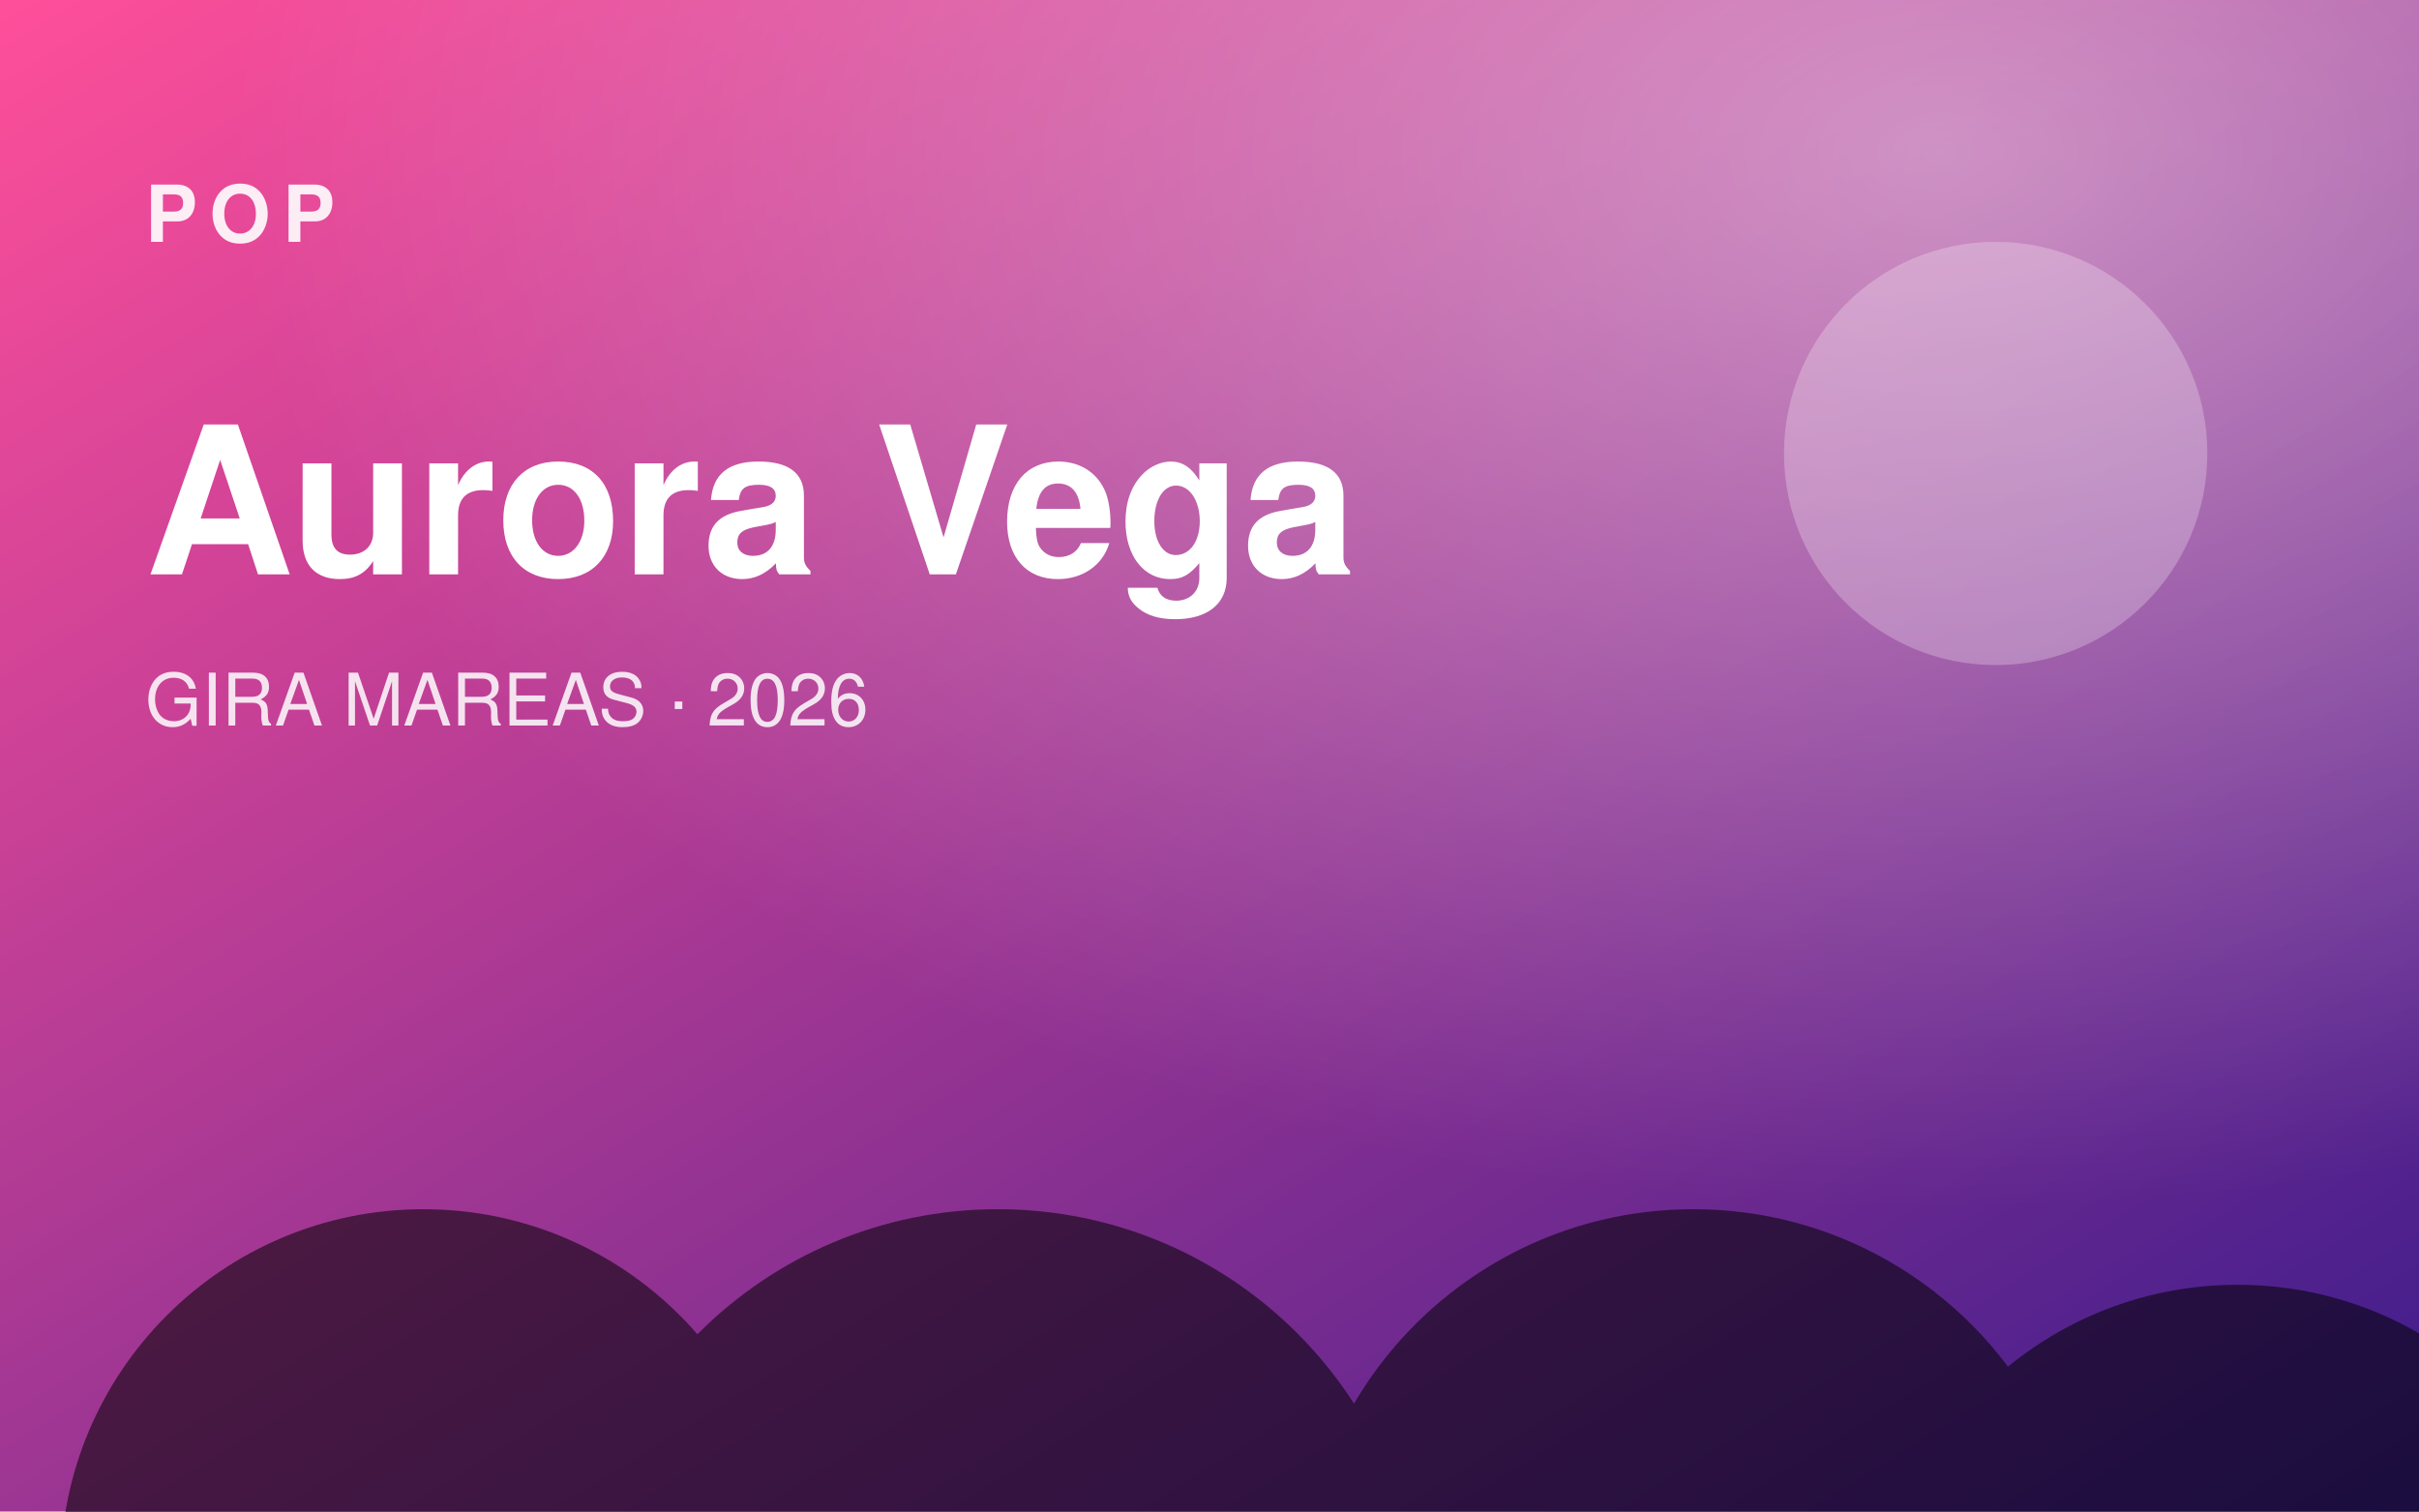
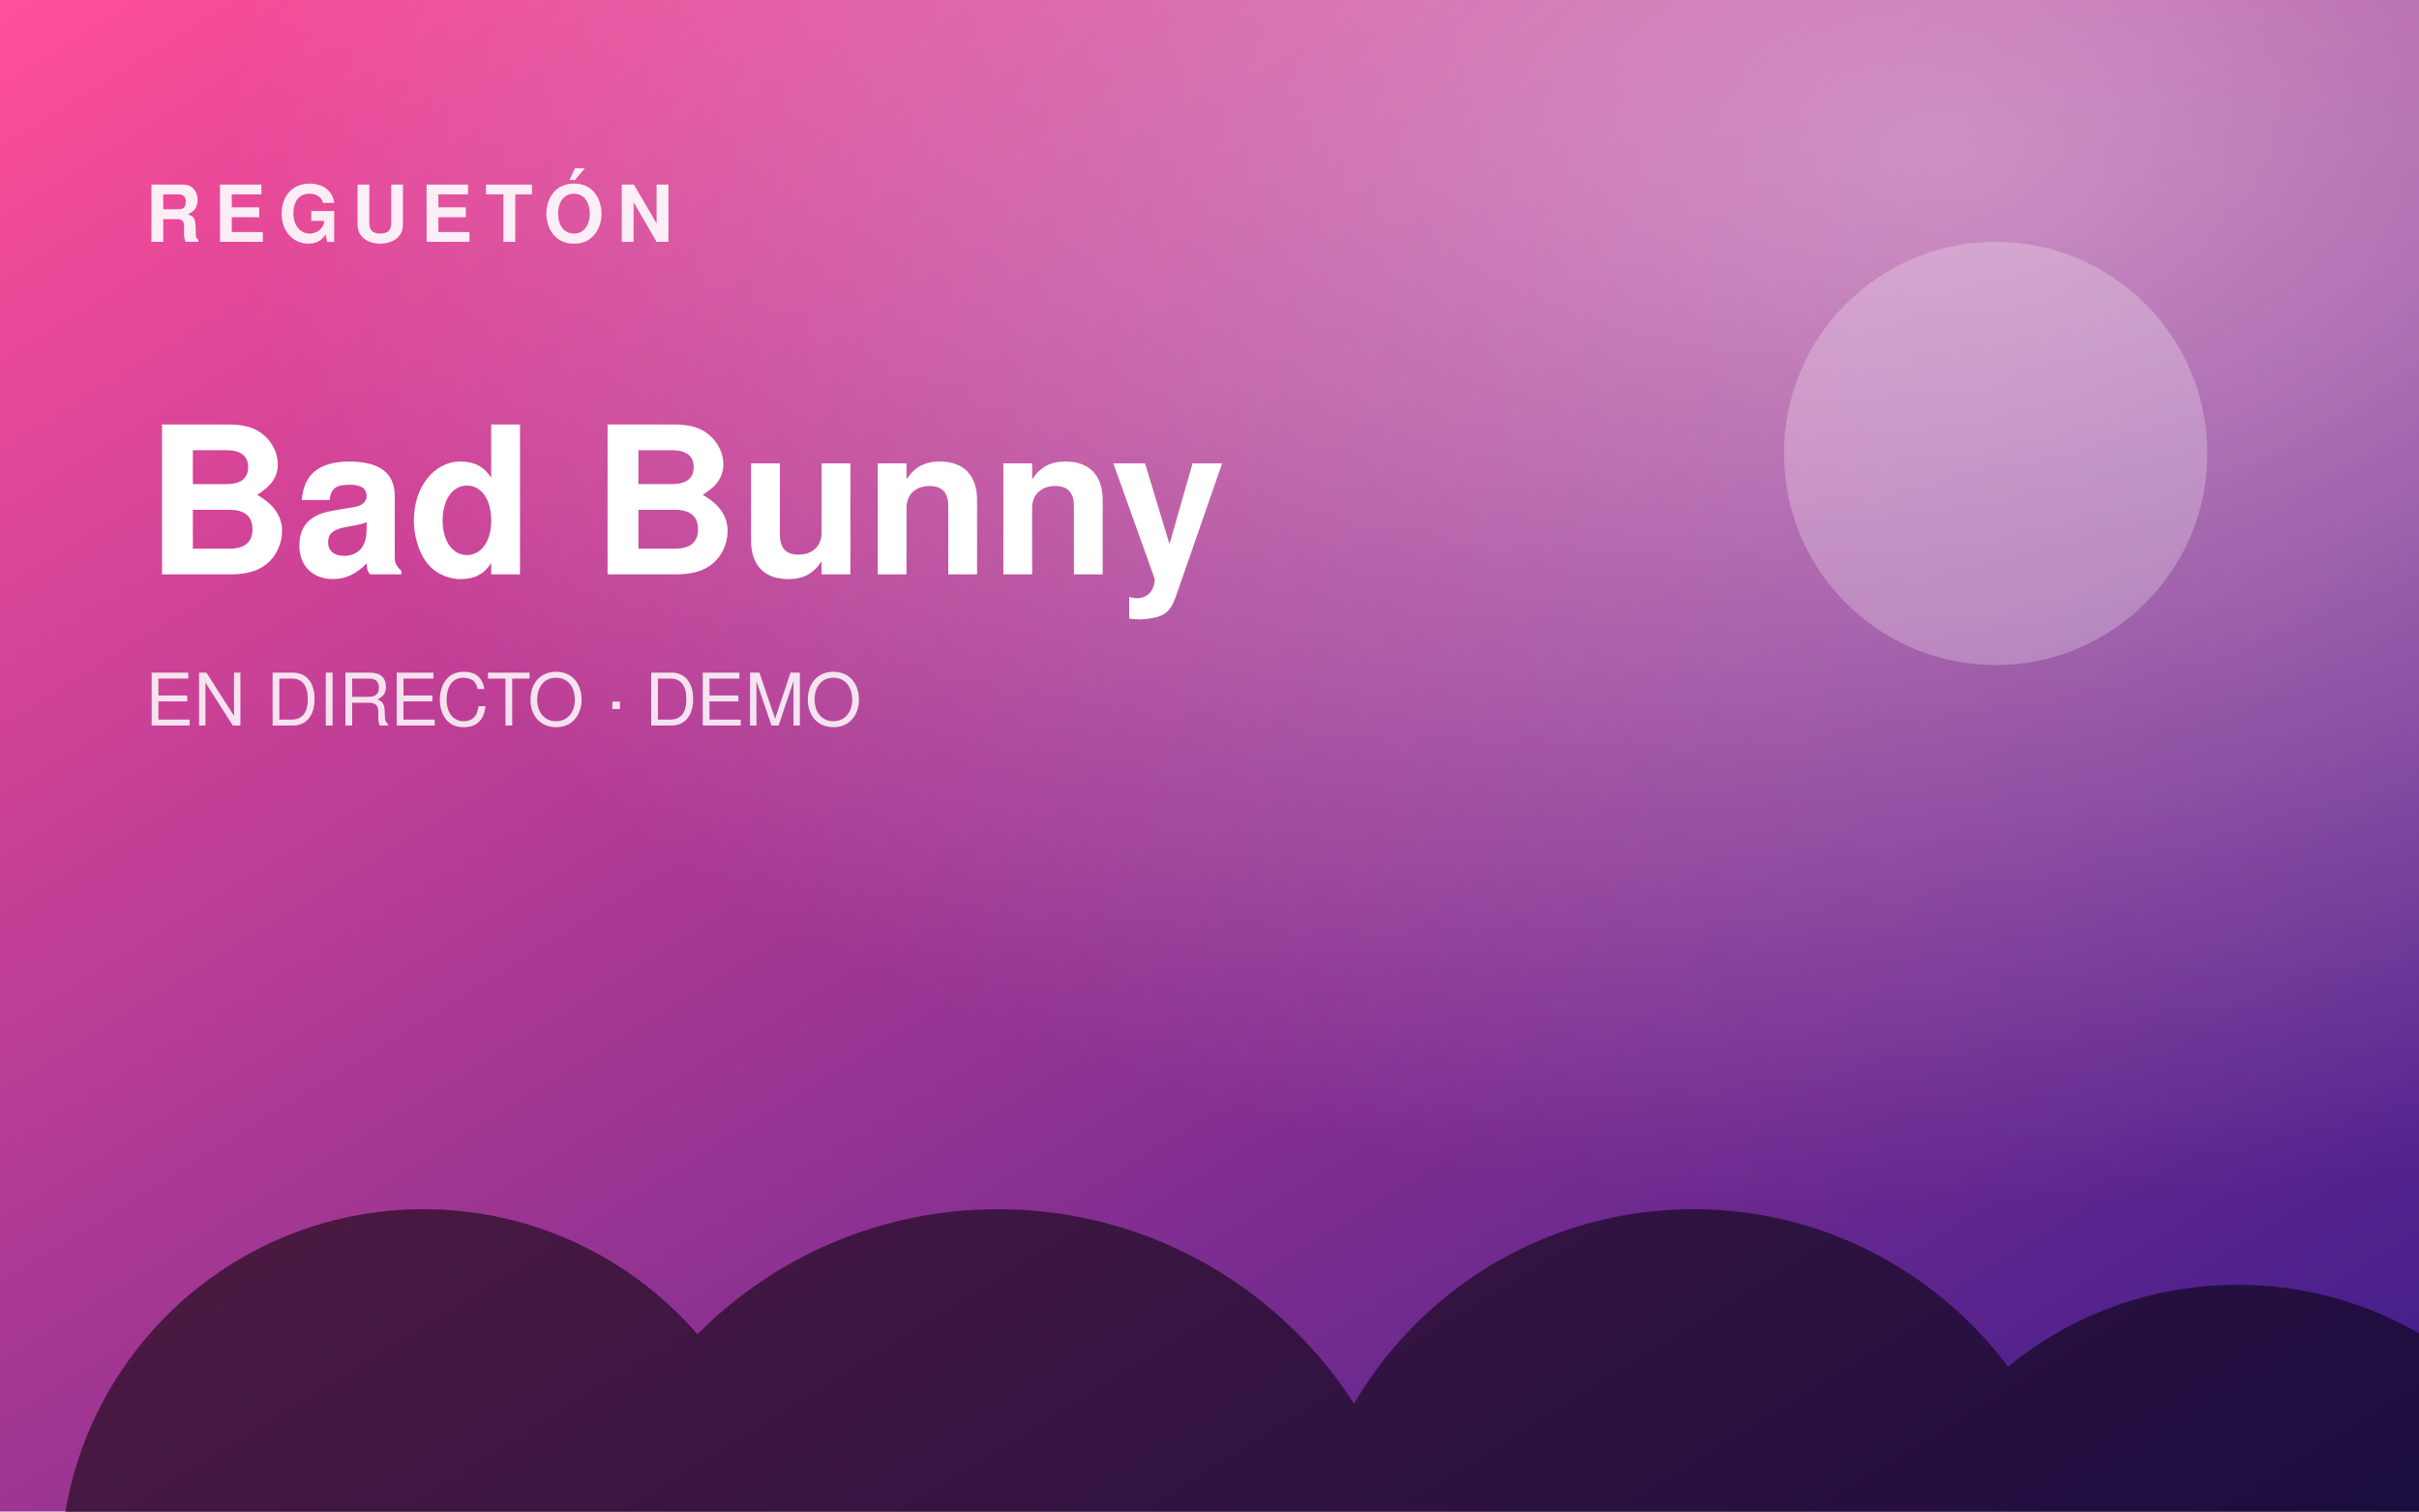
<svg xmlns="http://www.w3.org/2000/svg" viewBox="0 0 800 500" width="800" height="500">
  <defs>
    <linearGradient id="g" x1="0" y1="0" x2="1" y2="1">
      <stop offset="0" stop-color="#ff4f9a" />
      <stop offset="1" stop-color="#3b1c8c" />
    </linearGradient>
    <radialGradient id="l" cx="0.8" cy="0.1" r="0.7">
      <stop offset="0" stop-color="#ffffff" stop-opacity="0.45" />
      <stop offset="1" stop-color="#ffffff" stop-opacity="0" />
    </radialGradient>
  </defs>
  <rect width="800" height="500" fill="url(#g)" />
  <rect width="800" height="500" fill="url(#l)" />
  <g fill="#000" opacity="0.55">
    <circle cx="140" cy="520" r="120" />
    <circle cx="330" cy="540" r="140" />
    <circle cx="560" cy="530" r="130" />
    <circle cx="740" cy="545" r="120" />
  </g>
  <g fill="#fff" opacity="0.25">
    <circle cx="660" cy="150" r="70" />
    <circle cx="660" cy="150" r="40" />
  </g>
-   <text x="48" y="80" font-family="Helvetica, Arial, sans-serif" font-size="26" font-weight="700" letter-spacing="4" fill="#fff" opacity="0.9">POP</text>
-   <text x="48" y="190" font-family="Helvetica, Arial, sans-serif" font-size="68" font-weight="800" fill="#fff">Aurora Vega</text>
-   <text x="48" y="240" font-family="Helvetica, Arial, sans-serif" font-size="24" fill="#fff" opacity="0.85">GIRA MAREAS · 2026</text>
+   <text x="48" y="80" font-family="Helvetica, Arial, sans-serif" font-size="26" font-weight="700" letter-spacing="4" fill="#fff" opacity="0.9">REGUETÓN</text>
+   <text x="48" y="190" font-family="Helvetica, Arial, sans-serif" font-size="68" font-weight="800" fill="#fff">Bad Bunny</text>
+   <text x="48" y="240" font-family="Helvetica, Arial, sans-serif" font-size="24" fill="#fff" opacity="0.85">EN DIRECTO · DEMO</text>
</svg>
